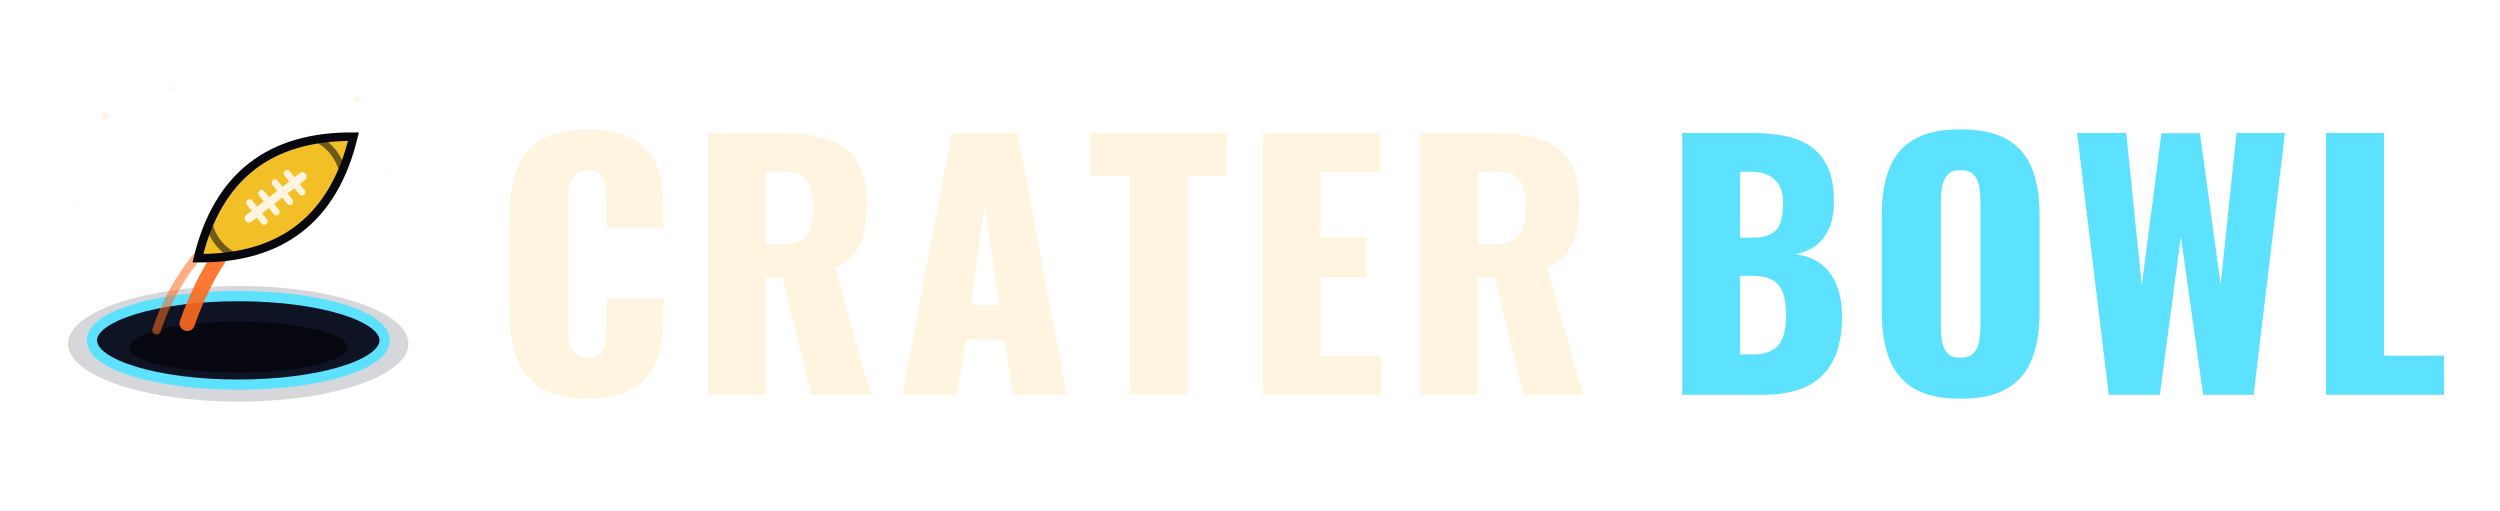
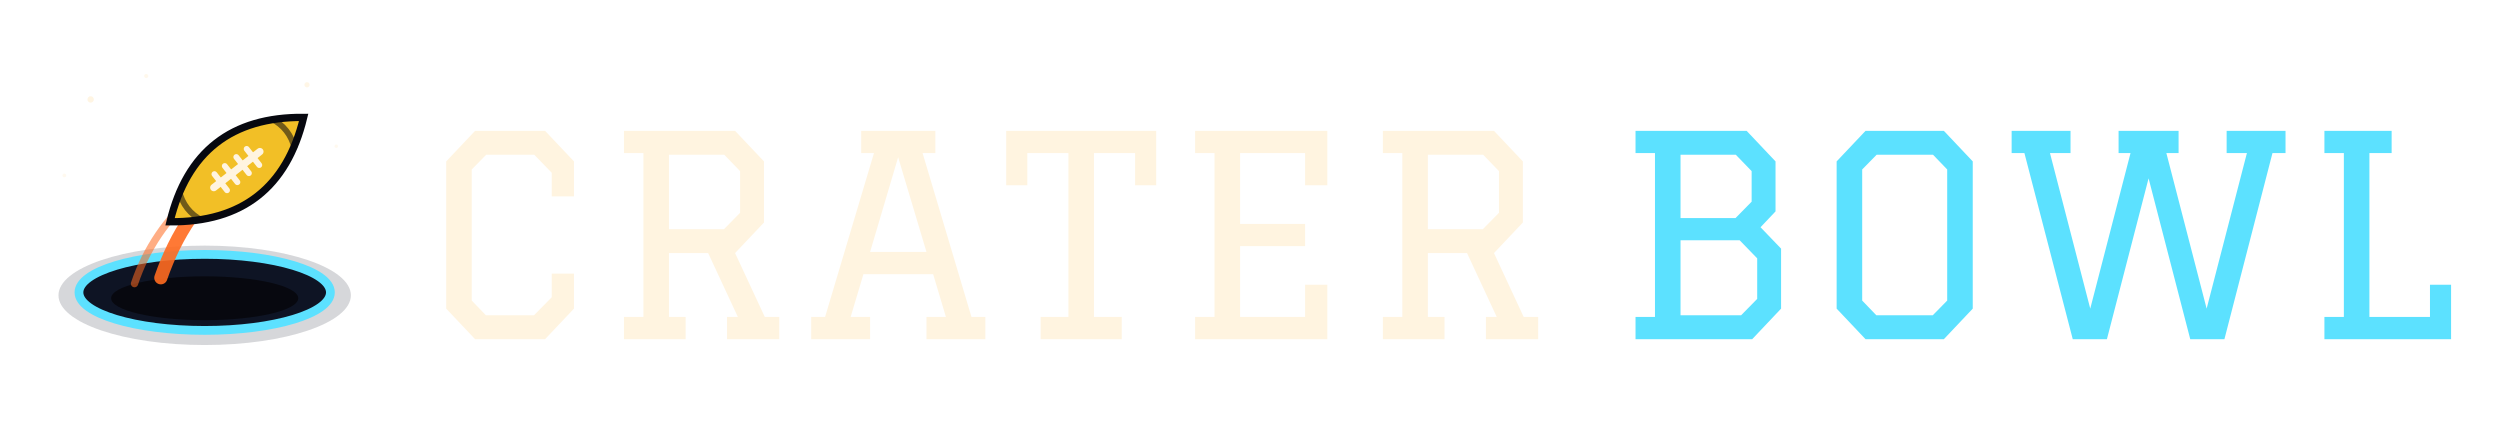
- <svg xmlns="http://www.w3.org/2000/svg" width="1469" height="300" viewBox="0 0 1469 300">
+ <svg xmlns="http://www.w3.org/2000/svg" width="1710" height="300" viewBox="0 0 1710 300">
  <circle cx="62.0" cy="68.0" r="2.2" fill="#FFF4E0" opacity="0.9" />
  <circle cx="100.0" cy="52.0" r="1.4" fill="#FFF4E0" opacity="0.6" />
  <circle cx="210.0" cy="58.0" r="1.8" fill="#FFF4E0" opacity="0.8" />
  <circle cx="230.0" cy="100.0" r="1.2" fill="#FFF4E0" opacity="0.5" />
  <circle cx="44.0" cy="120.0" r="1.3" fill="#FFF4E0" opacity="0.5" />
  <ellipse cx="140" cy="202.0" rx="100.0" ry="34.0" fill="#8A8C94" opacity="0.35" />
  <ellipse cx="140" cy="200.0" rx="86.0" ry="26.0" fill="#0E1424" stroke="#5CE1FF" stroke-width="6.0" />
  <ellipse cx="140" cy="204.0" rx="64.0" ry="15.0" fill="#07080F" />
  <path d="M 110.0 190.0 Q 126.0 144.0 158.0 120.0" stroke="#FF6A1F" stroke-width="9.0" stroke-linecap="round" fill="none" opacity="0.9" />
  <path d="M 92.0 194.0 Q 104.0 158.0 134.0 132.0" stroke="#FF6A1F" stroke-width="5.0" stroke-linecap="round" fill="none" opacity="0.55" />
  <g transform="translate(162.0 116.0) rotate(-38) scale(1.0)">
    <path d="M -58 0 Q 0 -46 58 0 Q 0 46 -58 0 Z" fill="#F2BF26" stroke="#07080F" stroke-width="5" />
    <path d="M -40 -13 Q -46 0 -40 13 M 40 -13 Q 46 0 40 13" stroke="#07080F" stroke-width="4" fill="none" opacity="0.55" />
    <path d="M -20 0 L 20 0" stroke="#FFF4E0" stroke-width="5" stroke-linecap="round" />
    <path d="M -14 -7 L -14 7" stroke="#FFF4E0" stroke-width="4" stroke-linecap="round" />
    <path d="M -5 -7 L -5 7" stroke="#FFF4E0" stroke-width="4" stroke-linecap="round" />
    <path d="M 5 -7 L 5 7" stroke="#FFF4E0" stroke-width="4" stroke-linecap="round" />
    <path d="M 14 -7 L 14 7" stroke="#FFF4E0" stroke-width="4" stroke-linecap="round" />
  </g>
-   <path transform="translate(290 232)" d="M55.48 2.28Q38.0 2.28 27.835 -4.085Q17.67 -10.45 13.49 -21.945Q9.31 -33.44 9.31 -49.02V-104.5Q9.31 -120.46 13.49 -131.955Q17.67 -143.45 27.835 -149.72Q38.0 -155.99 55.48 -155.99Q72.58 -155.99 82.175 -150.385Q91.77 -144.78 95.76 -134.71Q99.75 -124.64 99.75 -111.53V-98.23H66.5V-113.62Q66.5 -118.18 66.025 -122.36Q65.55 -126.54 63.27 -129.295Q60.99 -132.05 55.48 -132.05Q50.16 -132.05 47.595 -129.2Q45.03 -126.35 44.365 -122.075Q43.7 -117.8 43.7 -113.05V-40.66Q43.7 -35.53 44.555 -31.255Q45.41 -26.98 47.975 -24.415Q50.54 -21.85 55.48 -21.85Q60.8 -21.85 63.08 -24.605Q65.36 -27.36 65.93 -31.73Q66.5 -36.1 66.5 -40.66V-56.81H99.75V-43.51Q99.75 -30.4 95.855 -20.045Q91.96 -9.69 82.365 -3.705Q72.77 2.28 55.48 2.28Z M125.97 0.0V-153.9H168.34Q183.92 -153.9 195.32 -150.48Q206.72 -147.06 213.085 -138.225Q219.45 -129.39 219.45 -113.24Q219.45 -103.74 217.93 -96.33Q216.41 -88.92 212.325 -83.505Q208.24 -78.09 200.64 -74.48L221.73 0.0H186.58L169.67 -68.97H159.98V0.0ZM159.98 -88.54H169.48Q176.7 -88.54 180.69 -91.105Q184.68 -93.67 186.295 -98.515Q187.91 -103.36 187.91 -110.2Q187.91 -120.08 184.3 -125.59Q180.69 -131.1 171.0 -131.1H159.98Z M240.16 0.0 269.23 -153.9H307.99L336.68 0.0H305.33L300.2 -32.49H277.59L272.27 0.0ZM280.63 -52.82H296.97L288.8 -112.86Z M373.73 0.0V-128.63H350.55V-153.9H430.92V-128.63H407.93V0.0Z M452.01 0.0V-153.9H521.17V-130.72H486.02V-92.53H512.81V-68.97H486.02V-22.99H521.55V0.0Z M544.54 0.0V-153.9H586.91Q602.49 -153.9 613.89 -150.48Q625.29 -147.06 631.655 -138.225Q638.02 -129.39 638.02 -113.24Q638.02 -103.74 636.5 -96.33Q634.98 -88.92 630.895 -83.505Q626.81 -78.09 619.21 -74.48L640.3 0.0H605.15L588.24 -68.97H578.55V0.0ZM578.55 -88.54H588.05Q595.27 -88.54 599.26 -91.105Q603.25 -93.67 604.865 -98.515Q606.48 -103.36 606.48 -110.2Q606.48 -120.08 602.87 -125.59Q599.26 -131.1 589.57 -131.1H578.55Z" fill="#FFF4E0" />
-   <path transform="translate(977.1 232)" d="M11.4 0.0V-153.9H51.49Q61.37 -153.9 70.205 -152.38Q79.04 -150.86 85.88 -146.585Q92.72 -142.31 96.615 -134.425Q100.51 -126.54 100.51 -113.62Q100.51 -104.31 97.755 -97.945Q95.0 -91.58 89.965 -87.78Q84.93 -83.98 77.9 -82.65Q86.83 -81.51 92.91 -76.855Q98.99 -72.2 102.125 -64.41Q105.26 -56.62 105.26 -45.6Q105.26 -33.63 102.125 -24.985Q98.99 -16.34 93.1 -10.83Q87.21 -5.32 78.565 -2.66Q69.92 0.0 58.71 0.0ZM45.41 -23.75H52.63Q63.84 -23.75 68.115 -29.45Q72.39 -35.15 72.39 -46.17Q72.39 -54.91 70.49 -60.04Q68.59 -65.17 64.22 -67.545Q59.85 -69.92 52.44 -69.92H45.41ZM45.41 -92.34H52.06Q59.85 -92.34 63.84 -94.715Q67.83 -97.09 69.255 -101.65Q70.68 -106.21 70.68 -112.67Q70.68 -118.75 68.495 -122.835Q66.31 -126.92 62.035 -129.01Q57.76 -131.1 51.3 -131.1H45.41Z M174.8 2.28Q157.51 2.28 147.44 -3.8Q137.37 -9.88 133.0 -21.28Q128.63 -32.68 128.63 -48.45V-105.64Q128.63 -121.6 133.0 -132.81Q137.37 -144.02 147.44 -150.005Q157.51 -155.99 174.8 -155.99Q192.28 -155.99 202.445 -150.005Q212.61 -144.02 216.98 -132.81Q221.35 -121.6 221.35 -105.64V-48.45Q221.35 -32.68 216.98 -21.28Q212.61 -9.88 202.445 -3.8Q192.28 2.28 174.8 2.28ZM174.8 -21.85Q180.12 -21.85 182.59 -24.51Q185.06 -27.17 185.82 -31.35Q186.58 -35.53 186.58 -39.9V-114.0Q186.58 -118.56 185.82 -122.645Q185.06 -126.73 182.59 -129.39Q180.12 -132.05 174.8 -132.05Q169.86 -132.05 167.39 -129.39Q164.92 -126.73 164.16 -122.645Q163.4 -118.56 163.4 -114.0V-39.9Q163.4 -35.53 164.065 -31.35Q164.73 -27.17 167.105 -24.51Q169.48 -21.85 174.8 -21.85Z M262.01 0.0 243.39 -153.9H272.27L281.39 -64.22L292.98 -153.71H315.59L327.75 -64.79L337.06 -153.9H365.56L347.13 0.0H317.49L304.38 -92.91L292.03 0.0Z M389.69 0.0V-153.9H423.7V-22.99H459.04V0.0Z" fill="#5CE1FF" />
+   <path transform="translate(290 232)" d="M42.37 -16.34H75.24L87.4 -28.69V-44.84H102.6V-20.9L82.84 0.0H34.96L15.2 -20.9V-121.6L34.96 -142.5H82.84L102.6 -121.6V-97.66H87.4V-113.81L75.43 -126.16H42.56L32.68 -116.09V-26.41Z M136.8 -142.5H212.8L232.56 -121.6V-79.8L212.8 -58.9L233.13 -15.2H243.01V0.0H207.29V-15.2H214.7L194.37 -58.9H167.58V-15.2H178.98V0.0H136.8V-15.2H150.1V-127.3H136.8ZM205.2 -75.24 216.22 -86.45V-114.95L205.39 -126.16H167.58V-75.24Z M299.06 -142.5H349.79V-127.3H341.05L374.49 -15.2H383.99V0.0H343.71V-15.2H357.01L348.27 -44.46H300.58L291.84 -15.2H305.14V0.0H264.86V-15.2H274.36L307.8 -127.3H299.06ZM324.33 -124.45 305.14 -59.66H343.71Z M477.28 0.0H421.8V-15.2H440.8V-127.3H412.68V-105.26H398.24V-142.5H500.84V-105.26H486.4V-127.3H458.28V-15.2H477.28Z M527.44 -142.5H617.88V-105.26H602.68V-127.3H558.22V-78.85H602.68V-63.65H558.22V-15.2H602.68V-37.24H617.88V0.0H527.44V-15.2H540.74V-127.3H527.44Z M655.88 -142.5H731.88L751.64 -121.6V-79.8L731.88 -58.9L752.21 -15.2H762.09V0.0H726.37V-15.2H733.78L713.45 -58.9H686.66V-15.2H698.06V0.0H655.88V-15.2H669.18V-127.3H655.88ZM724.28 -75.24 735.3 -86.45V-114.95L724.47 -126.16H686.66V-75.24Z" fill="#FFF4E0" />
+   <path transform="translate(1103.5 232)" d="M15.2 -142.5H91.2L110.96 -121.6V-87.4L100.7 -76.57L114.76 -61.94V-20.9L95.0 0.0H15.2V-15.2H28.5V-127.3H15.2ZM83.6 -82.84 94.62 -94.05V-114.95L83.79 -126.16H45.98V-82.84ZM87.4 -16.34 98.42 -27.55V-55.29L86.45 -67.64H45.98V-16.34Z M172.52 0.0 152.76 -20.9V-121.6L172.52 -142.5H226.1L245.86 -121.6V-20.9L226.1 0.0ZM179.93 -16.34H218.5L228.38 -26.41V-116.09L218.69 -126.16H180.12L170.24 -116.09V-26.41Z M314.26 0.0 281.2 -127.3H272.46V-142.5H312.74V-127.3H298.68L326.23 -20.9L353.78 -127.3H345.61V-142.5H386.65V-127.3H378.29L405.84 -20.9L433.39 -127.3H419.52V-142.5H459.8V-127.3H450.87L418.0 0.0H394.63L366.13 -110.01L337.63 0.0Z M486.4 -142.5H532.38V-127.3H517.18V-15.2H558.6V-37.24H573.04V0.0H486.4V-15.2H499.7V-127.3H486.4Z" fill="#5CE1FF" />
</svg>
